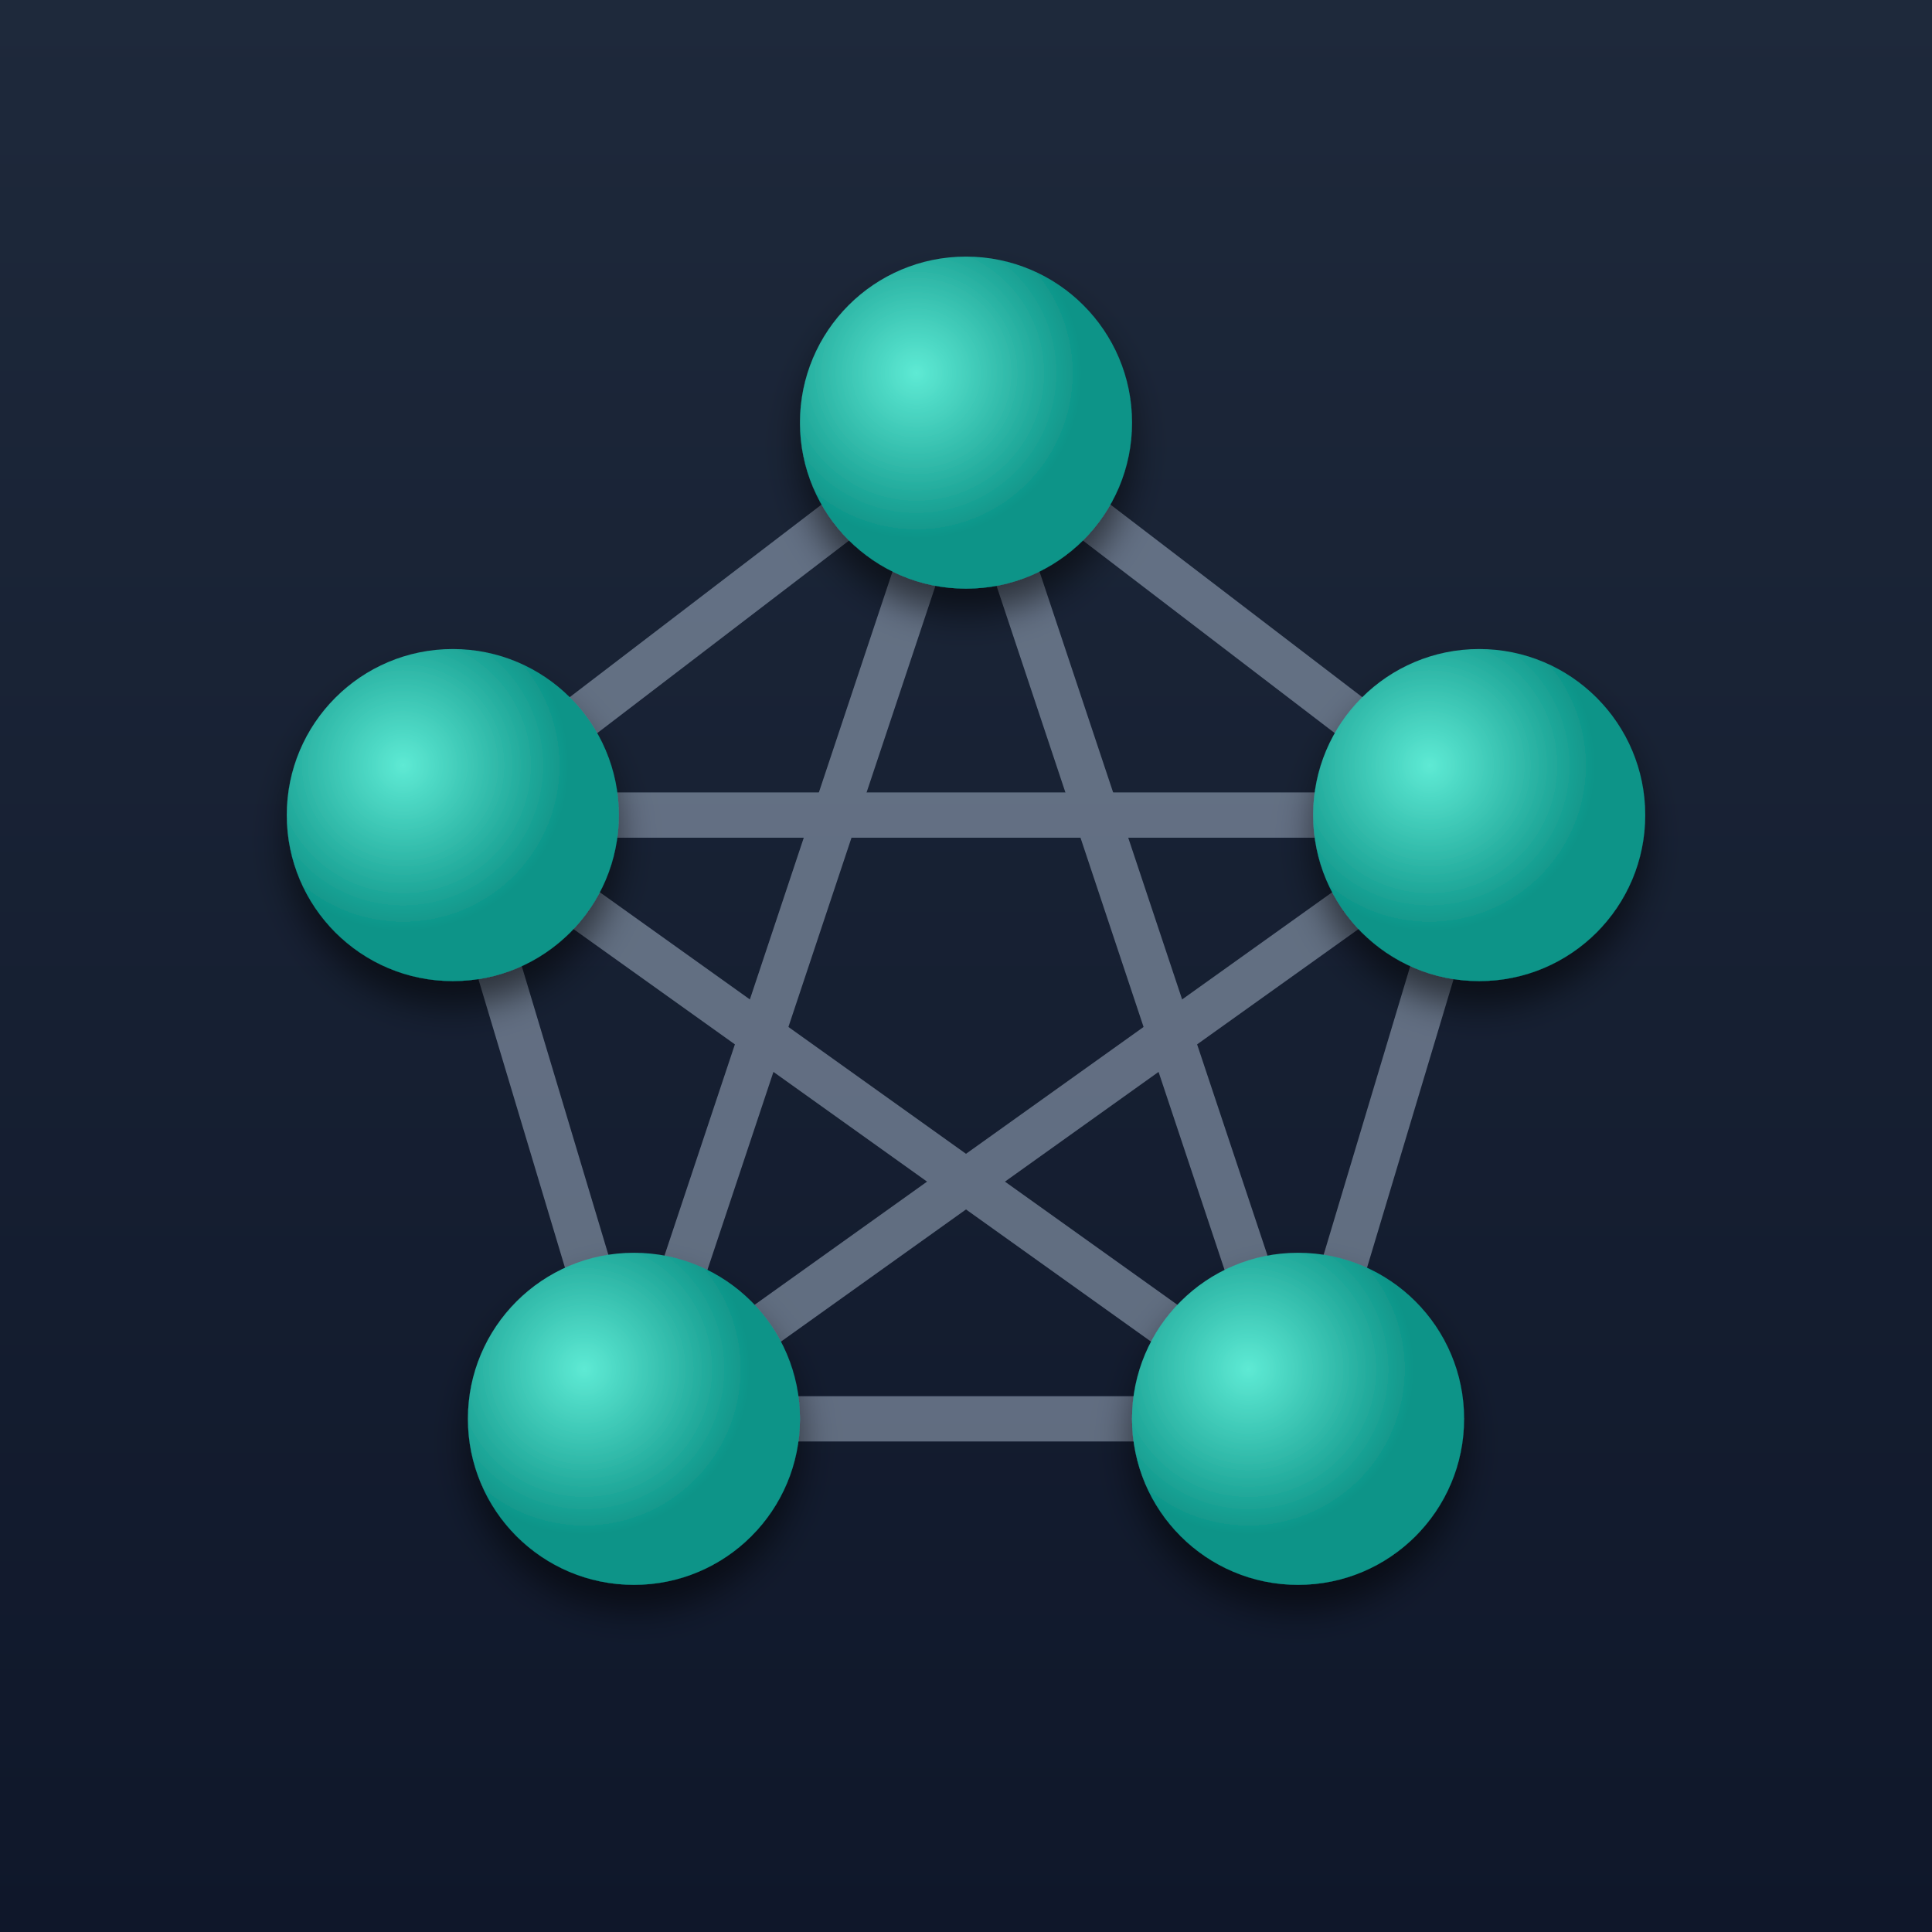
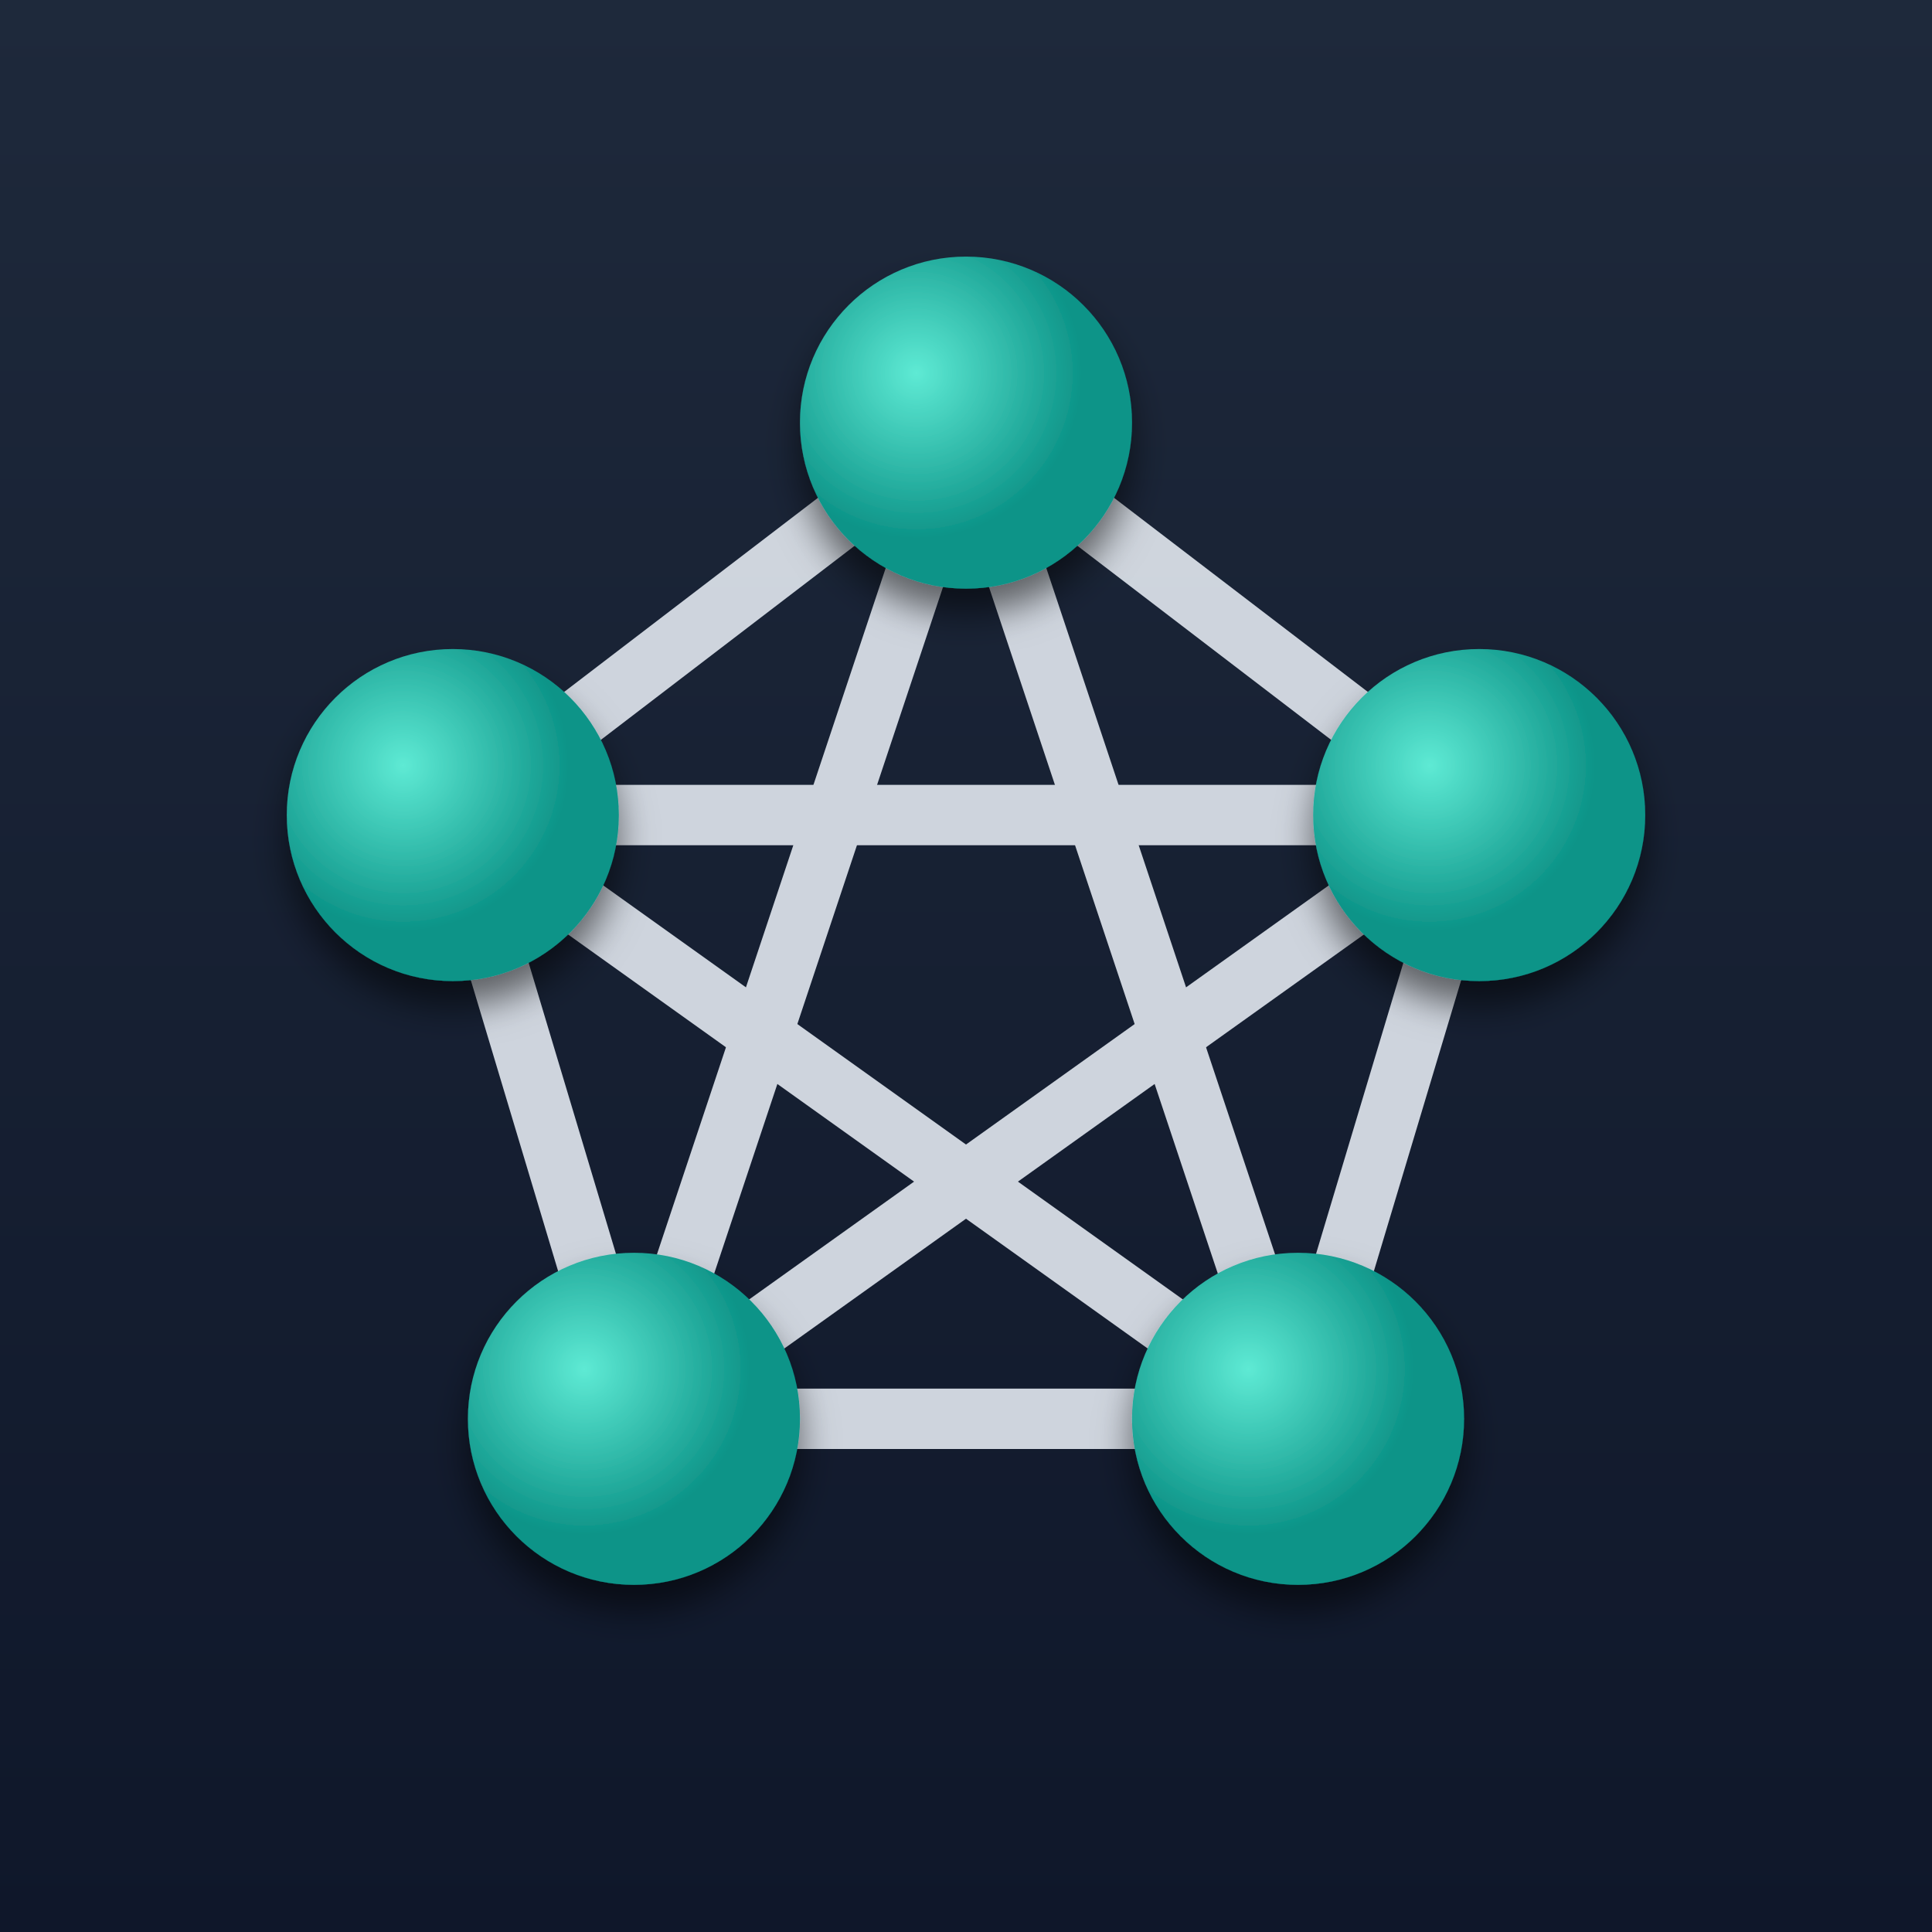
<svg xmlns="http://www.w3.org/2000/svg" viewBox="0 0 64 64" role="img" aria-label="NeoCombi">
  <defs>
    <radialGradient id="g-node" cx="0.35" cy="0.35">
      <stop offset="0%" stop-color="#5eead4" />
      <stop offset="100%" stop-color="#0d9488" />
    </radialGradient>
    <linearGradient id="g-bg" x1="0" y1="0" x2="0" y2="1">
      <stop offset="0%" stop-color="#1e293b" />
      <stop offset="100%" stop-color="#0f172a" />
    </linearGradient>
    <filter id="dot-shadow" x="-30%" y="-30%" width="160%" height="160%">
      <feDropShadow dx="0" dy="0.8" stdDeviation="0.6" flood-color="#000" flood-opacity="0.55" />
    </filter>
  </defs>
  <rect width="64" height="64" fill="url(#g-bg)" />
-   <g stroke="#94a3b8" stroke-width="1.5" stroke-linecap="round" opacity="0.6">
+   <g stroke="#e2e8f0" stroke-width="2" stroke-linecap="round" opacity="0.9">
    <line x1="32" y1="14" x2="15" y2="27" />
    <line x1="32" y1="14" x2="21" y2="47" />
    <line x1="32" y1="14" x2="43" y2="47" />
    <line x1="32" y1="14" x2="49" y2="27" />
    <line x1="15" y1="27" x2="21" y2="47" />
    <line x1="15" y1="27" x2="43" y2="47" />
    <line x1="15" y1="27" x2="49" y2="27" />
    <line x1="21" y1="47" x2="43" y2="47" />
    <line x1="21" y1="47" x2="49" y2="27" />
    <line x1="43" y1="47" x2="49" y2="27" />
  </g>
  <g filter="url(#dot-shadow)">
    <circle cx="32" cy="14" r="5.5" fill="url(#g-node)" />
    <circle cx="15" cy="27" r="5.5" fill="url(#g-node)" />
    <circle cx="21" cy="47" r="5.5" fill="url(#g-node)" />
    <circle cx="43" cy="47" r="5.5" fill="url(#g-node)" />
    <circle cx="49" cy="27" r="5.5" fill="url(#g-node)" />
  </g>
</svg>
